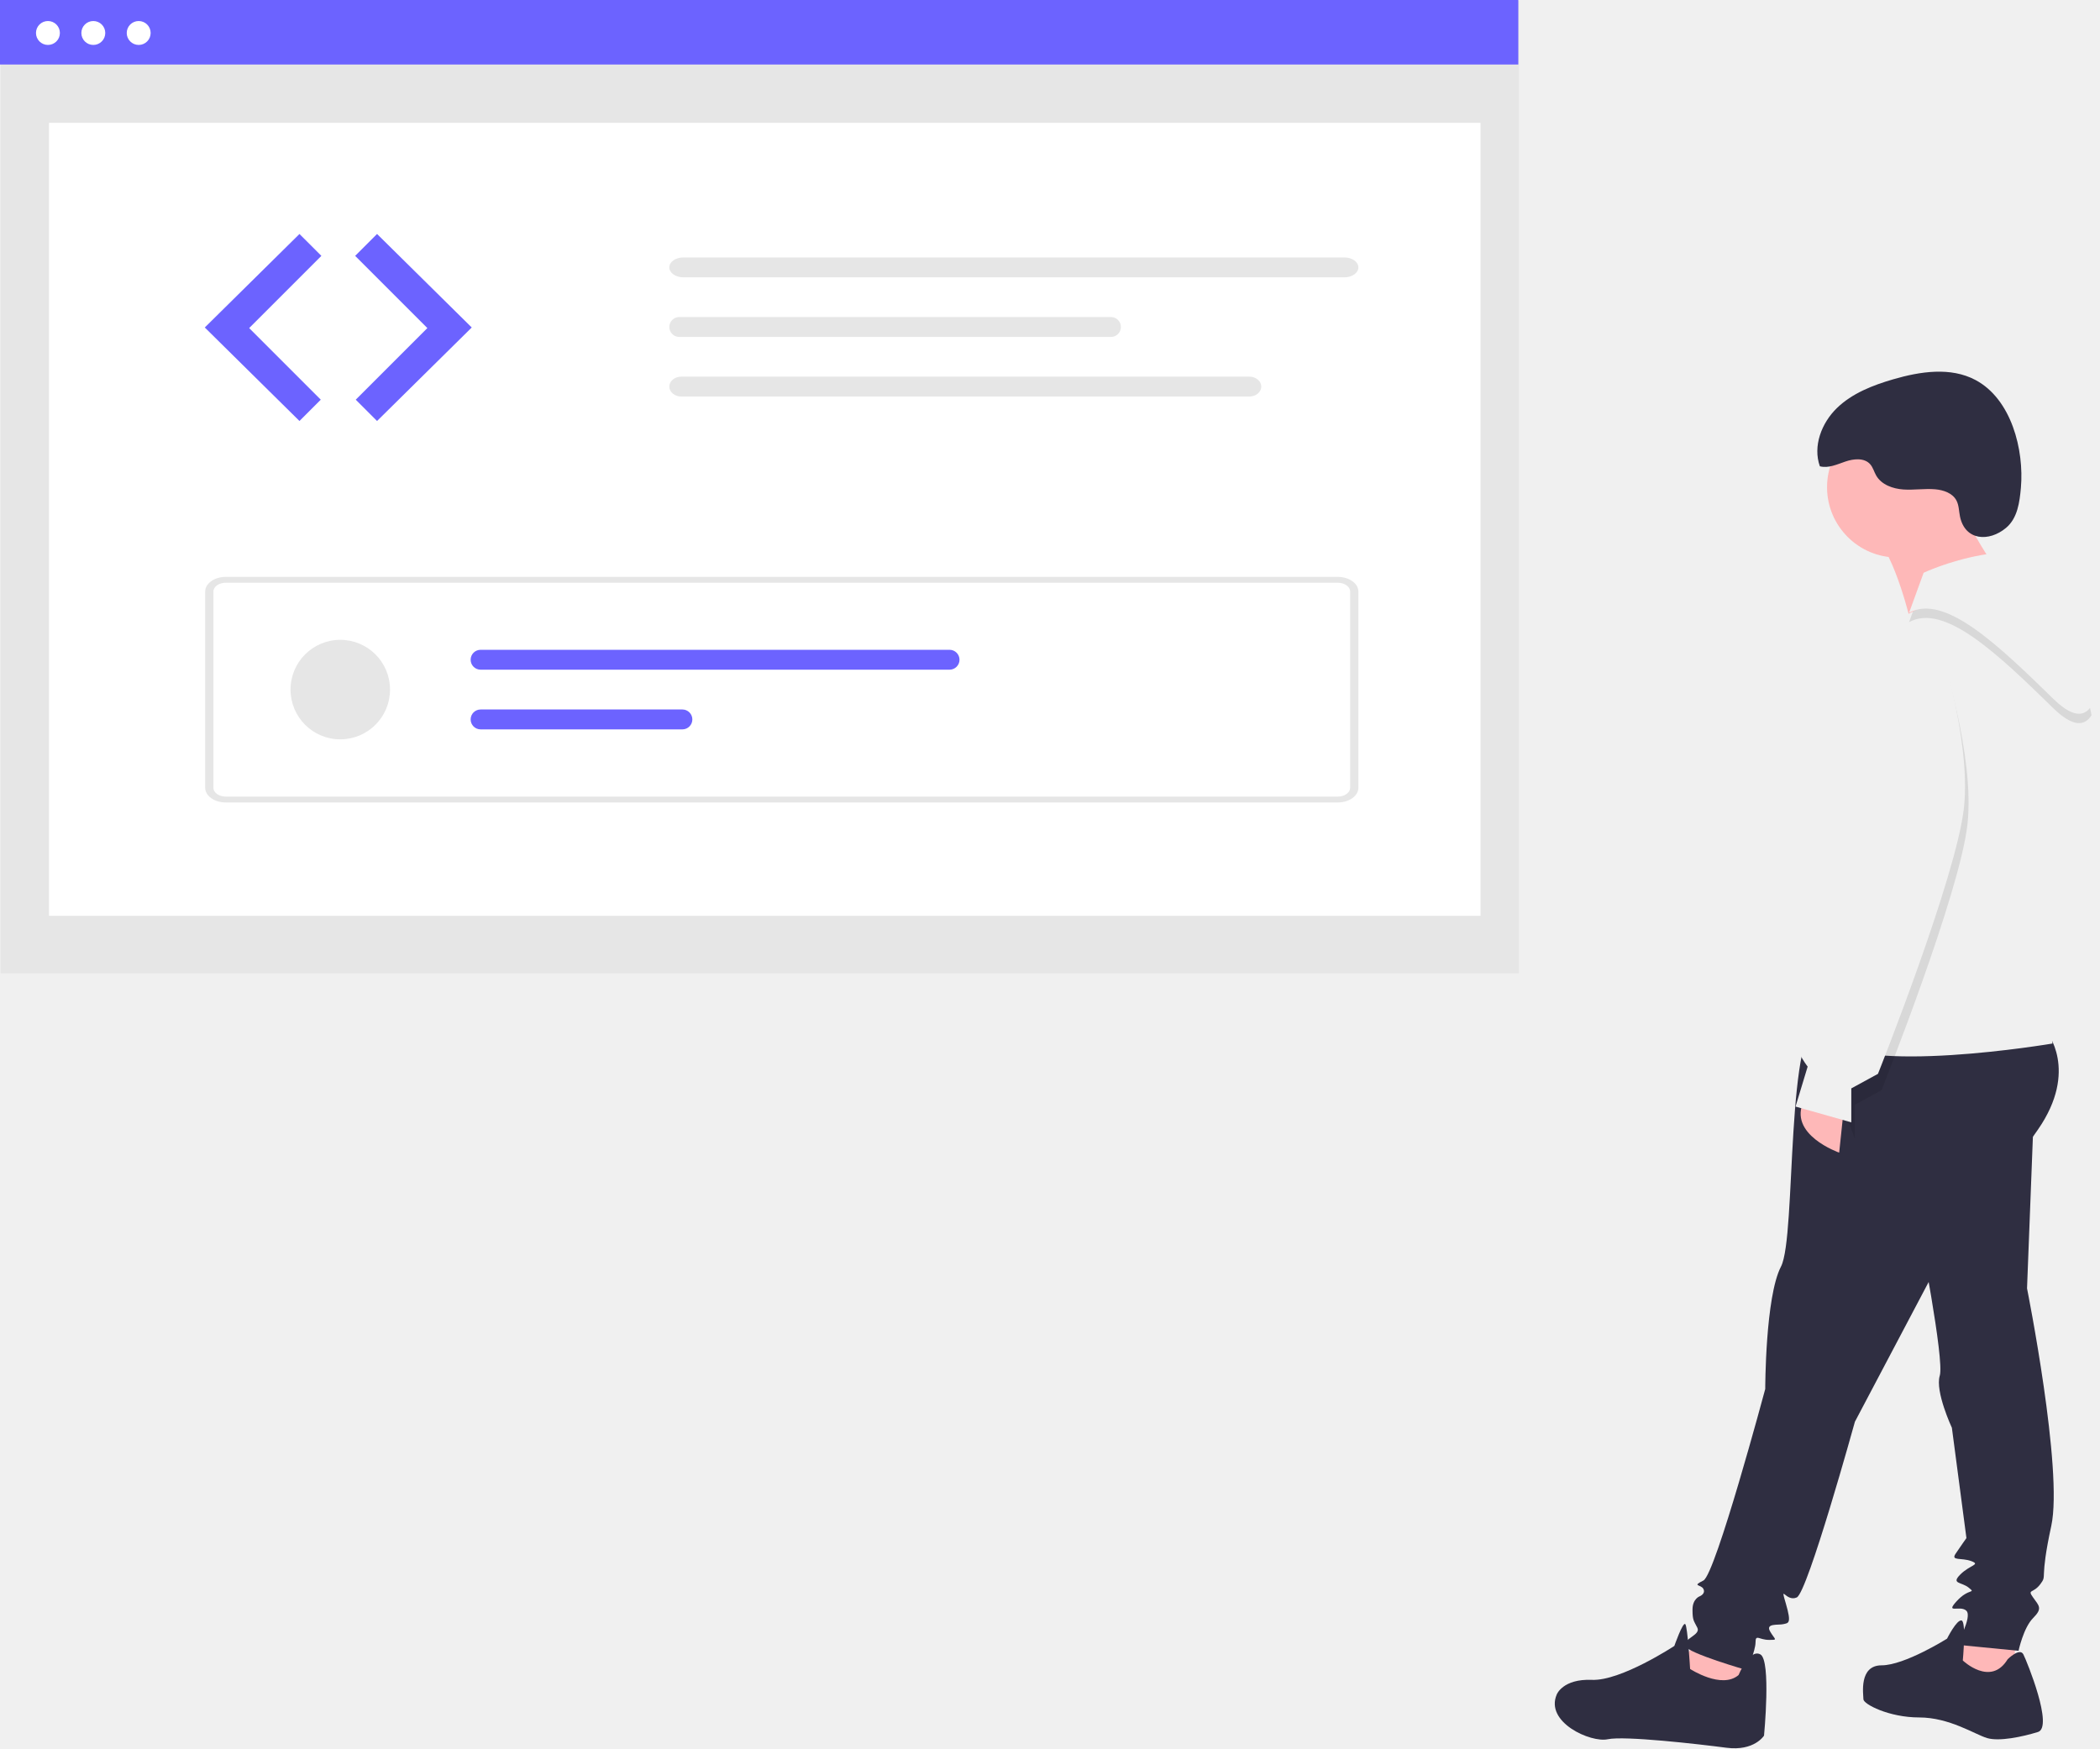
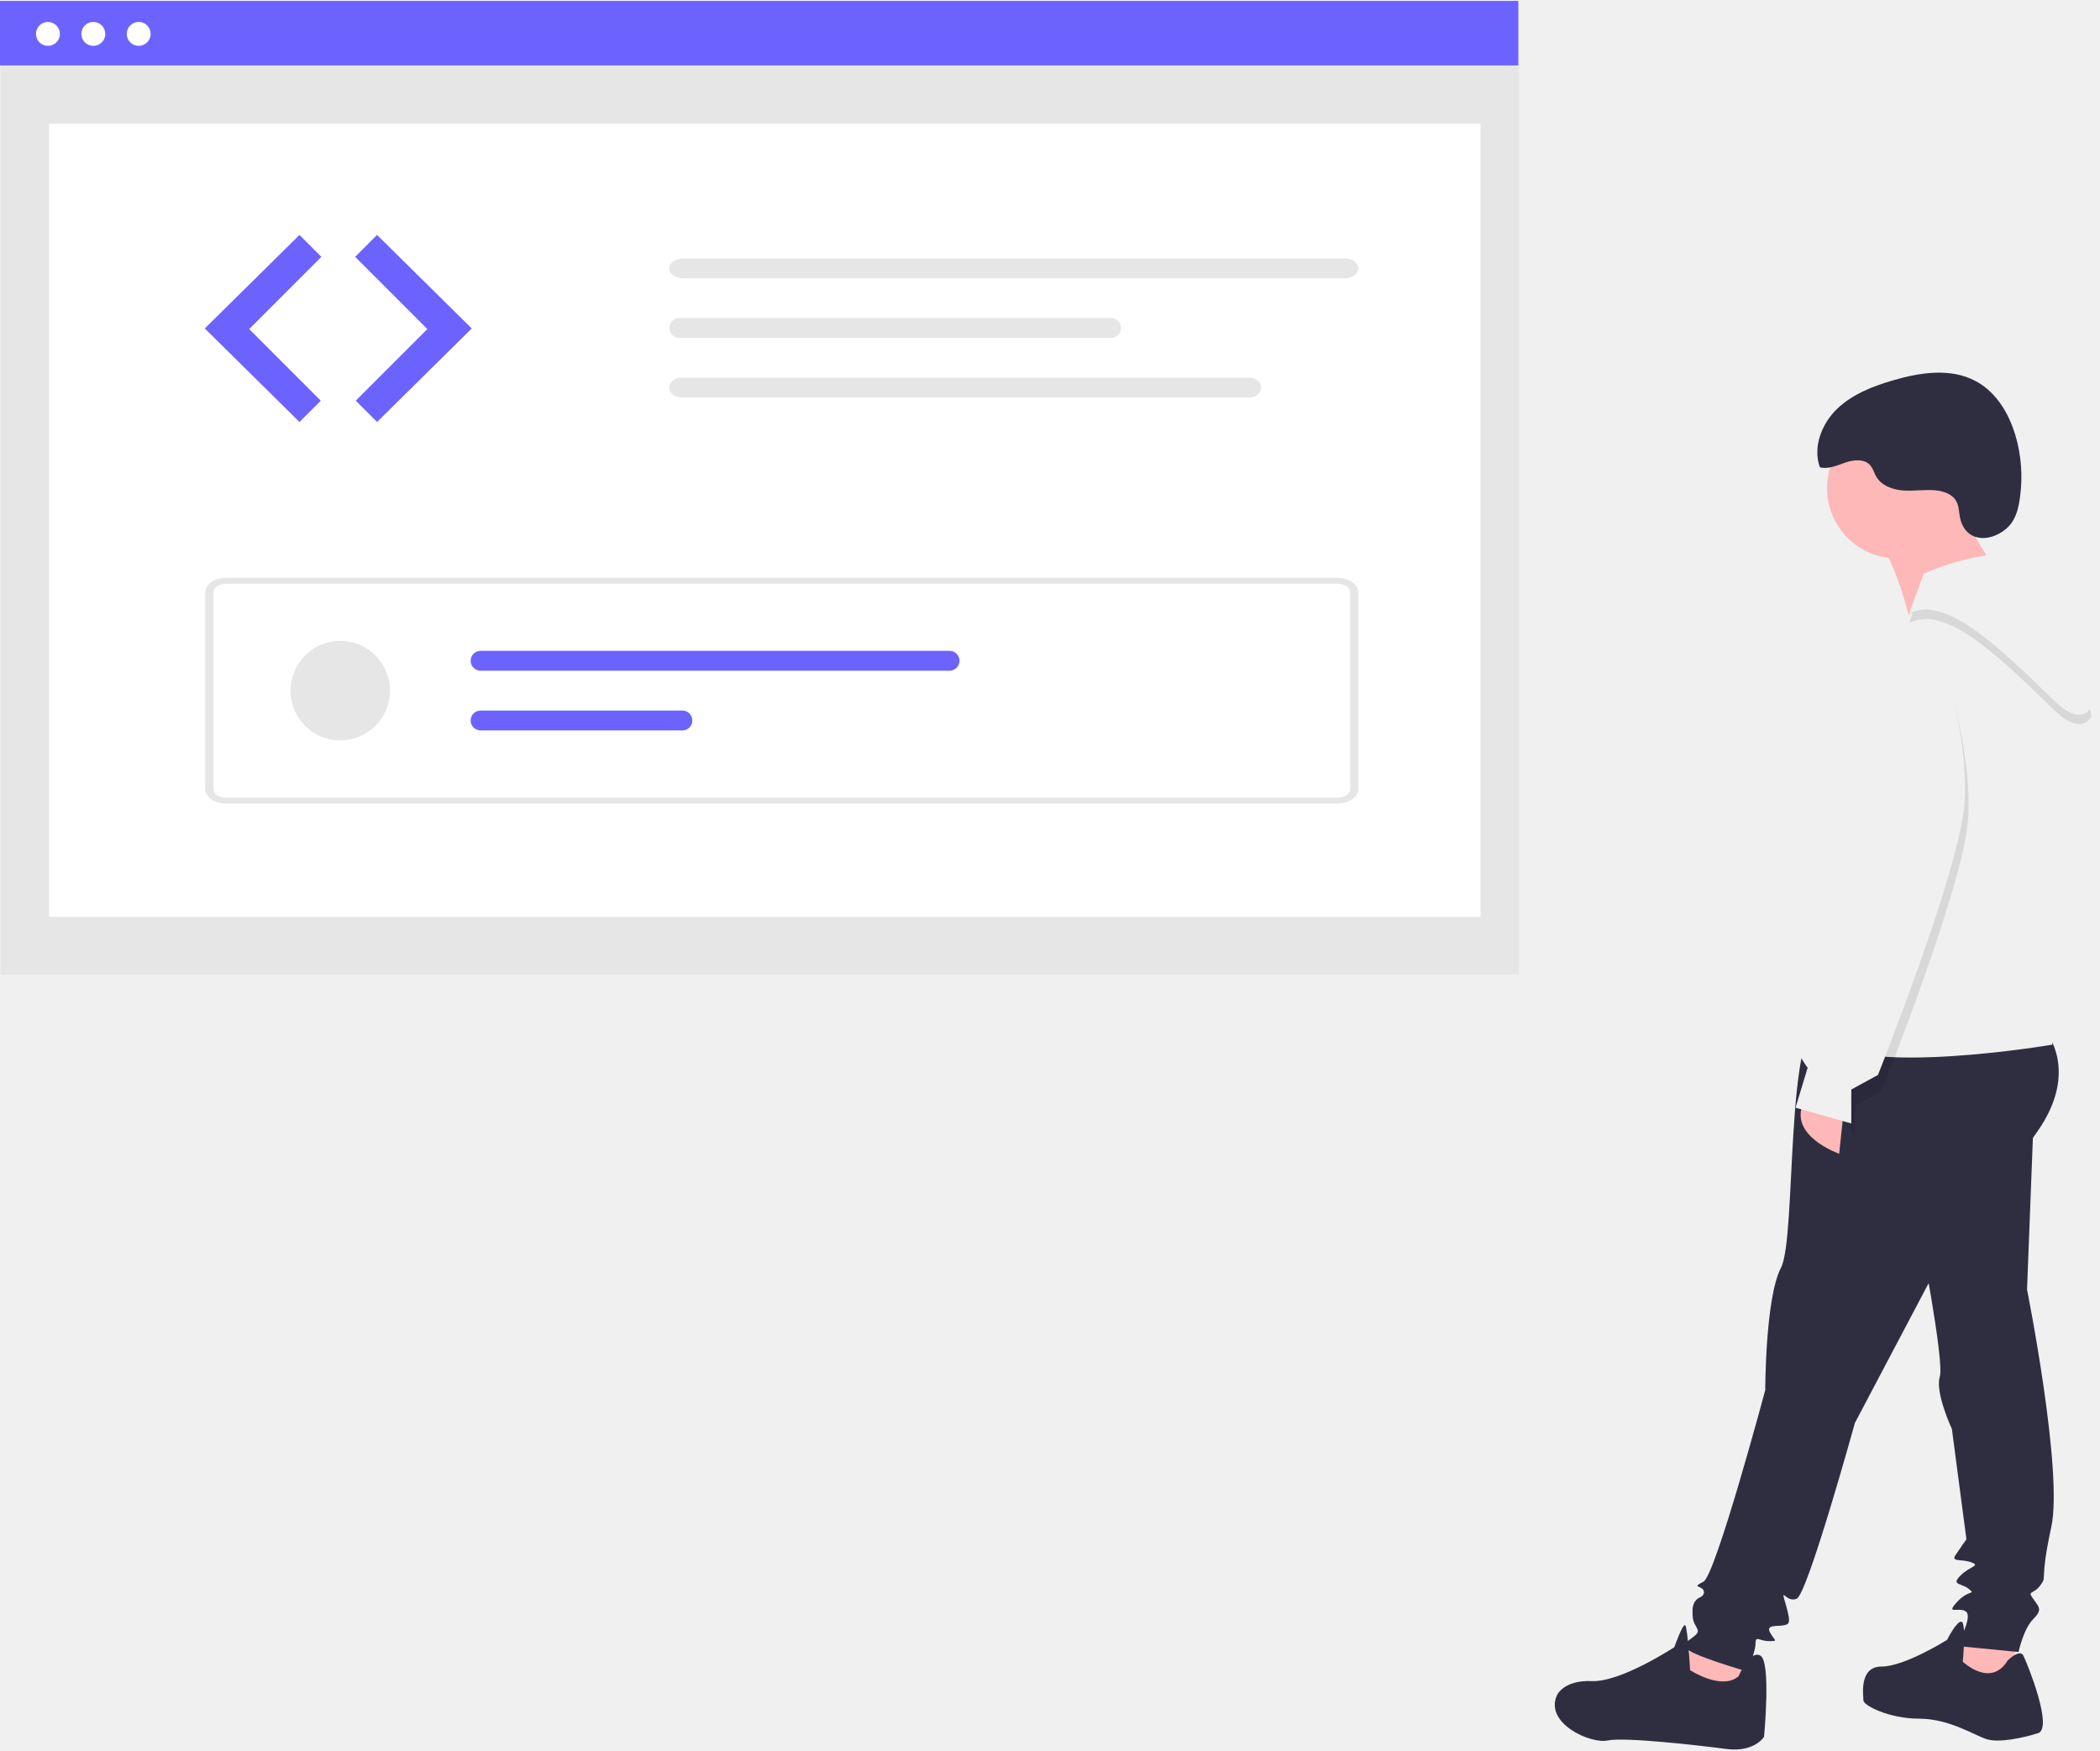
- <svg xmlns="http://www.w3.org/2000/svg" data-name="Layer 1" viewBox="0 0 845.724 704.031">
+ <svg xmlns="http://www.w3.org/2000/svg" data-name="Layer 1" viewBox="0 0 845.724 704.031" width="300" height="250">
  <g id="f1503154-f50a-4680-8aa4-587be41cac87" data-name="Group 2">
    <path id="a9e5a31c-10e6-4175-9779-4994367672f7-182" data-name="Path 4" d="M880.724,762.754l-1.464,19.525-29.773-9.762,12.2-14.643Z" transform="translate(-177.1378 -97.98434)" fill="#feb8b8" />
    <path id="f499a4aa-6a35-40fc-8432-e4c7ab26d048-183" data-name="Path 5" d="M989.083,756.409l-1.467,19.035-16.595,2.441-9.762-9.274,11.226-18.06Z" transform="translate(-177.1378 -97.98434)" fill="#feb8b8" />
    <path id="fb70bf31-eafd-4d8a-8310-5130d8d104e1-184" data-name="Path 6" d="M1001.285,513.336s13.179,15.619-3.417,39.536-36.607,47.346-36.607,47.346l-37.1,70.286s-19.036,68.822-23.429,70.774-6.833-5.857-4.393,2.44.976,7.81-.976,8.3-7.321-.488-5.369,2.929,3.417,3.417-.488,3.417-5.369-2.44-5.369.976-3.417,11.226-3.417,11.226-23.917-6.833-24.893-9.762,6.345-4.393,4.881-7.321-1.952-2.929-1.952-7.321,2.929-5.369,2.929-5.369,2.44-.976,1.464-2.929-4.881-.976,0-3.417,24.895-77.121,24.895-77.121,0-37.1,6.345-49.3,1.464-99.084,16.6-100.06S1001.285,513.336,1001.285,513.336Z" transform="translate(-177.1378 -97.98434)" fill="#2f2e41" />
    <path id="a89455c2-275d-4b70-b13c-192fbe474176-185" data-name="Path 7" d="M996.404,541.157l-2.929,75.655s14.643,73.215,9.762,95.667-1.464,19.524-4.393,23.429-5.369,1.952-2.929,5.369,3.9,4.393,0,8.3-5.857,13.179-5.857,13.179l-24.893-2.44s6.345-11.226,3.9-13.667-8.786,1.464-3.9-3.9,7.81-2.929,4.881-5.369-7.321-1.464-3.417-5.369,8.3-3.9,4.393-5.369-8.3,0-6.345-2.929,4.393-6.345,4.393-6.345l-5.857-44.417s-6.833-14.643-4.881-20.988-8.3-58.572-8.3-58.572Z" transform="translate(-177.1378 -97.98434)" fill="#2f2e41" />
    <path id="a3024be5-ad86-493a-9bfb-258ab58160a1-186" data-name="Path 8" d="M985.668,766.17s4.881-4.881,6.345-1.952,12.2,29.286,5.857,31.238-15.619,3.9-20.5,2.44-15.131-8.3-27.333-8.3-22.452-5.369-22.452-7.321-1.952-13.667,7.321-13.667,26.357-10.738,26.357-10.738,3.9-7.81,5.857-7.321.488,16.107.488,16.107S978.832,777.396,985.668,766.17Z" transform="translate(-177.1378 -97.98434)" fill="#2f2e41" />
    <path id="a57c92ce-496a-44de-934b-3ddd78679762-187" data-name="Path 9" d="M877.308,772.515s4.393-10.738,8.786-8.3,1.464,32.7,1.464,32.7-3.9,6.345-15.131,4.881-41-4.881-47.834-3.417-25.381-6.833-20.5-18.06c0,0,2.44-6.345,14.155-5.857s33.191-13.667,33.191-13.667,3.417-9.762,4.393-8.786,1.952,18.06,1.952,18.06S870.475,778.372,877.308,772.515Z" transform="translate(-177.1378 -97.98434)" fill="#2f2e41" />
    <circle id="fa315d33-3eeb-4d45-ab88-aeb0e9694c5a" data-name="Ellipse 2" cx="764.111" cy="196.196" r="28.31" fill="#feb8b8" />
    <path id="fbae87ba-2986-46ef-9932-134b7e0cae24-188" data-name="Path 10" d="M963.213,296.132s15.131,30.262,20.5,33.191-36.607,20.989-36.607,20.989-6.833-29.774-15.131-36.119S963.213,296.132,963.213,296.132Z" transform="translate(-177.1378 -97.98434)" fill="#feb8b8" />
    <path id="fc15680c-e415-4000-ac02-b1f296562473-189" data-name="Path 11" d="M919.773,543.597l-1.952,18.548s-20.988-7.321-14.155-20.988Z" transform="translate(-177.1378 -97.98434)" fill="#feb8b8" />
    <path id="ae3770ab-4aa4-41b9-9f4d-4c69df699916-190" data-name="Path 12" d="M911.478,515.776c14.643,15.615,92.247,2.436,92.247,2.436l-.972-11.225,9.762-10.243-2.927-47.837s8.78-22.45,10.243-56.617a30.78,30.78,0,0,0-.378-6.278c-5.032-30.607-54.87-50.32-56.239-49.857-.689.227-8.025,4.05-15.681,8.072-8.789,4.617-17.994,9.5-17.994,9.5-11.716,4.4-9.762,74.687-13.67,81.031s0,28.3,0,28.3l-4.39,20.987S896.831,500.161,911.478,515.776Z" transform="translate(-177.1378 -97.98434)" fill="#f0f0f0" />
    <path id="b41fb511-fd5e-48e5-b733-0d9230f6b6d5-191" data-name="Path 13" d="M958.783,360.824s13.667,41,10.738,68.822-34.655,107.382-34.655,107.382l-10.733,5.857v13.666l-7.553-20.458,20.77-43.428S911.433,342.765,958.783,360.824Z" transform="translate(-177.1378 -97.98434)" opacity="0.1" style="isolation:isolate" />
    <path id="efbdbf49-3b58-4bc5-8391-5fbab31acdf7-192" data-name="Path 14" d="M945.965,348.522c14.161-7.808,35.639,12.7,58.09,34.657,8.063,7.883,12.726,7.09,15.4,2.832-5.032-30.607-54.87-50.32-56.239-49.857-.689.227-8.025,4.05-15.681,8.072Z" transform="translate(-177.1378 -97.98434)" opacity="0.1" style="isolation:isolate" />
    <path id="a2828270-d54b-4ede-bb2b-8639f55947f0-193" data-name="Path 15" d="M945.972,344.749l5.857-16.107s40.024-19.036,66.381,0l4.393,27.333s3.9,45.393-18.548,23.429S960.125,336.939,945.972,344.749Z" transform="translate(-177.1378 -97.98434)" fill="#f0f0f0" />
    <path id="f68da632-d878-40c3-a103-67cfc5c970db-194" data-name="Path 16" d="M957.357,354.216s13.667,41,10.738,68.822-34.655,107.382-34.655,107.382l-10.738,5.861v13.667l-22.452-6.345,4.881-16.107s-7.81-9.762-2.44-12.691,4.393-19.036,4.393-19.036S910.011,336.156,957.357,354.216Z" transform="translate(-177.1378 -97.98434)" fill="#f0f0f0" />
    <path id="f57115f6-7f5b-4177-880b-f5eff1305e5b-195" data-name="Path 17" d="M966.487,306.031c-.462-2.188-.4-4.542-1.448-6.517-1.573-2.961-5.188-4.2-8.529-4.492-4.265-.371-8.562.367-12.833.075s-8.833-1.92-10.959-5.635c-.848-1.482-1.266-3.227-2.391-4.512-2.341-2.674-6.608-2.26-9.972-1.114s-6.873,2.82-10.312,1.924c-2.892-8.091.669-17.424,6.828-23.415s14.465-9.215,22.715-11.618c10.881-3.17,23.126-5.043,33.13.282,14.507,7.721,19.626,28.158,18.288,43.39-.506,5.758-1.333,12.278-5.988,16.165C978.194,316.262,968.547,315.773,966.487,306.031Z" transform="translate(-177.1378 -97.98434)" fill="#2f2e41" />
    <rect id="e1abf0e4-070b-4c82-8a12-ebedd4e3db02" data-name="Rectangle 1" x="0.262" y="0.347" width="611.461" height="391.607" fill="#e6e6e6" />
    <rect id="ace8bea0-82e8-49b8-a50c-1e1cb532084f" data-name="Rectangle 2" x="19.746" y="49.464" width="576.492" height="319.322" fill="#fff" />
    <rect id="b540f353-e277-4512-bc56-a133cea2858b" data-name="Rectangle 3" width="611.461" height="25.977" fill="#6C63FF" />
    <circle id="b2b285b5-c1c3-4b12-9710-2898c7239781" data-name="Ellipse 3" cx="19.305" cy="13.281" r="4.815" fill="#fff" />
    <circle id="a5a428bb-42a2-4f57-9e6c-9979c01a2490" data-name="Ellipse 4" cx="37.58" cy="13.281" r="4.815" fill="#fff" />
    <circle id="a9929a25-14ce-4464-bac9-4165f1e3fae6" data-name="Ellipse 5" cx="55.855" cy="13.281" r="4.815" fill="#fff" />
    <path id="b4a2d72b-abc3-4d2f-a2b8-a2aff6897b26-196" data-name="Path 37" d="M297.743,192.205l-38.133,37.657,38.133,37.656,8.58-8.58-28.835-28.839,29.076-29.076Z" transform="translate(-177.1378 -97.98434)" fill="#6C63FF" />
    <path id="b5120d89-6cbe-4bfa-9a1b-cf9b07deff91-197" data-name="Path 38" d="M328.988,192.205l38.132,37.657-38.132,37.656-8.58-8.58,28.837-28.838-29.078-29.077Z" transform="translate(-177.1378 -97.98434)" fill="#6C63FF" />
    <path id="a31271bd-8e2f-469b-8cee-8b6db3f92f99-198" data-name="Path 65" d="M452.332,201.655c-3.119,0-5.647,1.794-5.647,4.006s2.528,4.006,5.647,4.006h266.214c3.119,0,5.647-1.794,5.647-4.006s-2.528-4.006-5.647-4.006Z" transform="translate(-177.1378 -97.98434)" fill="#e6e6e6" />
    <path id="bf577952-0fd5-43e0-be6b-ea1966b51a93-199" data-name="Path 78" d="M715.899,421.134h-447.838c-4.578,0-8.288-2.643-8.293-5.9v-79.042c.005-3.257,3.715-5.9,8.293-5.9h447.838c4.578,0,8.288,2.643,8.293,5.9v79.041C724.188,418.49,720.477,421.13,715.899,421.134Zm-447.838-88.484c-2.747,0-4.973,1.586-4.976,3.54v79.041c0,1.954,2.229,3.538,4.976,3.54h447.838c2.747,0,4.973-1.586,4.976-3.54v-79.039c0-1.954-2.229-3.538-4.976-3.54Z" transform="translate(-177.1378 -97.98434)" fill="#e6e6e6" />
    <circle id="f7f4957b-eaa8-456b-bf02-bacf7de3ef80" data-name="Ellipse 13" cx="137.04" cy="277.695" r="20.036" fill="#e6e6e6" />
    <path id="fb0f055d-da6e-47f2-bb6d-7ff26d7b746a-200" data-name="Path 79" d="M370.688,359.655a4.006,4.006,0,0,0-.01,8.012H559.549a4.006,4.006,0,0,0,0-8.012Z" transform="translate(-177.1378 -97.98434)" fill="#6C63FF" />
    <path id="bfcde504-8c45-4d21-843b-87b1f7e22ce0-201" data-name="Path 80" d="M370.688,383.692a4.006,4.006,0,0,0-.01,8.012h81.276a4.006,4.006,0,0,0,.01-8.012H370.688Z" transform="translate(-177.1378 -97.98434)" fill="#6C63FF" />
    <path id="a66699ea-75f1-4575-b6d5-52b0b1f8e30c-202" data-name="Path 81" d="M450.388,225.655a4.019,4.019,0,0,0,0,8.012h174.47a4.019,4.019,0,0,0,0-8.012Z" transform="translate(-177.1378 -97.98434)" fill="#e6e6e6" />
    <path id="bbc4ca7b-25d4-4c7e-b3d4-0411f69bd48f-203" data-name="Path 82" d="M451.536,249.655c-2.679,0-4.851,1.794-4.851,4.006s2.172,4.006,4.851,4.006h228.7c2.679,0,4.851-1.794,4.851-4.006s-2.172-4.006-4.851-4.006Z" transform="translate(-177.1378 -97.98434)" fill="#e6e6e6" />
  </g>
</svg>
